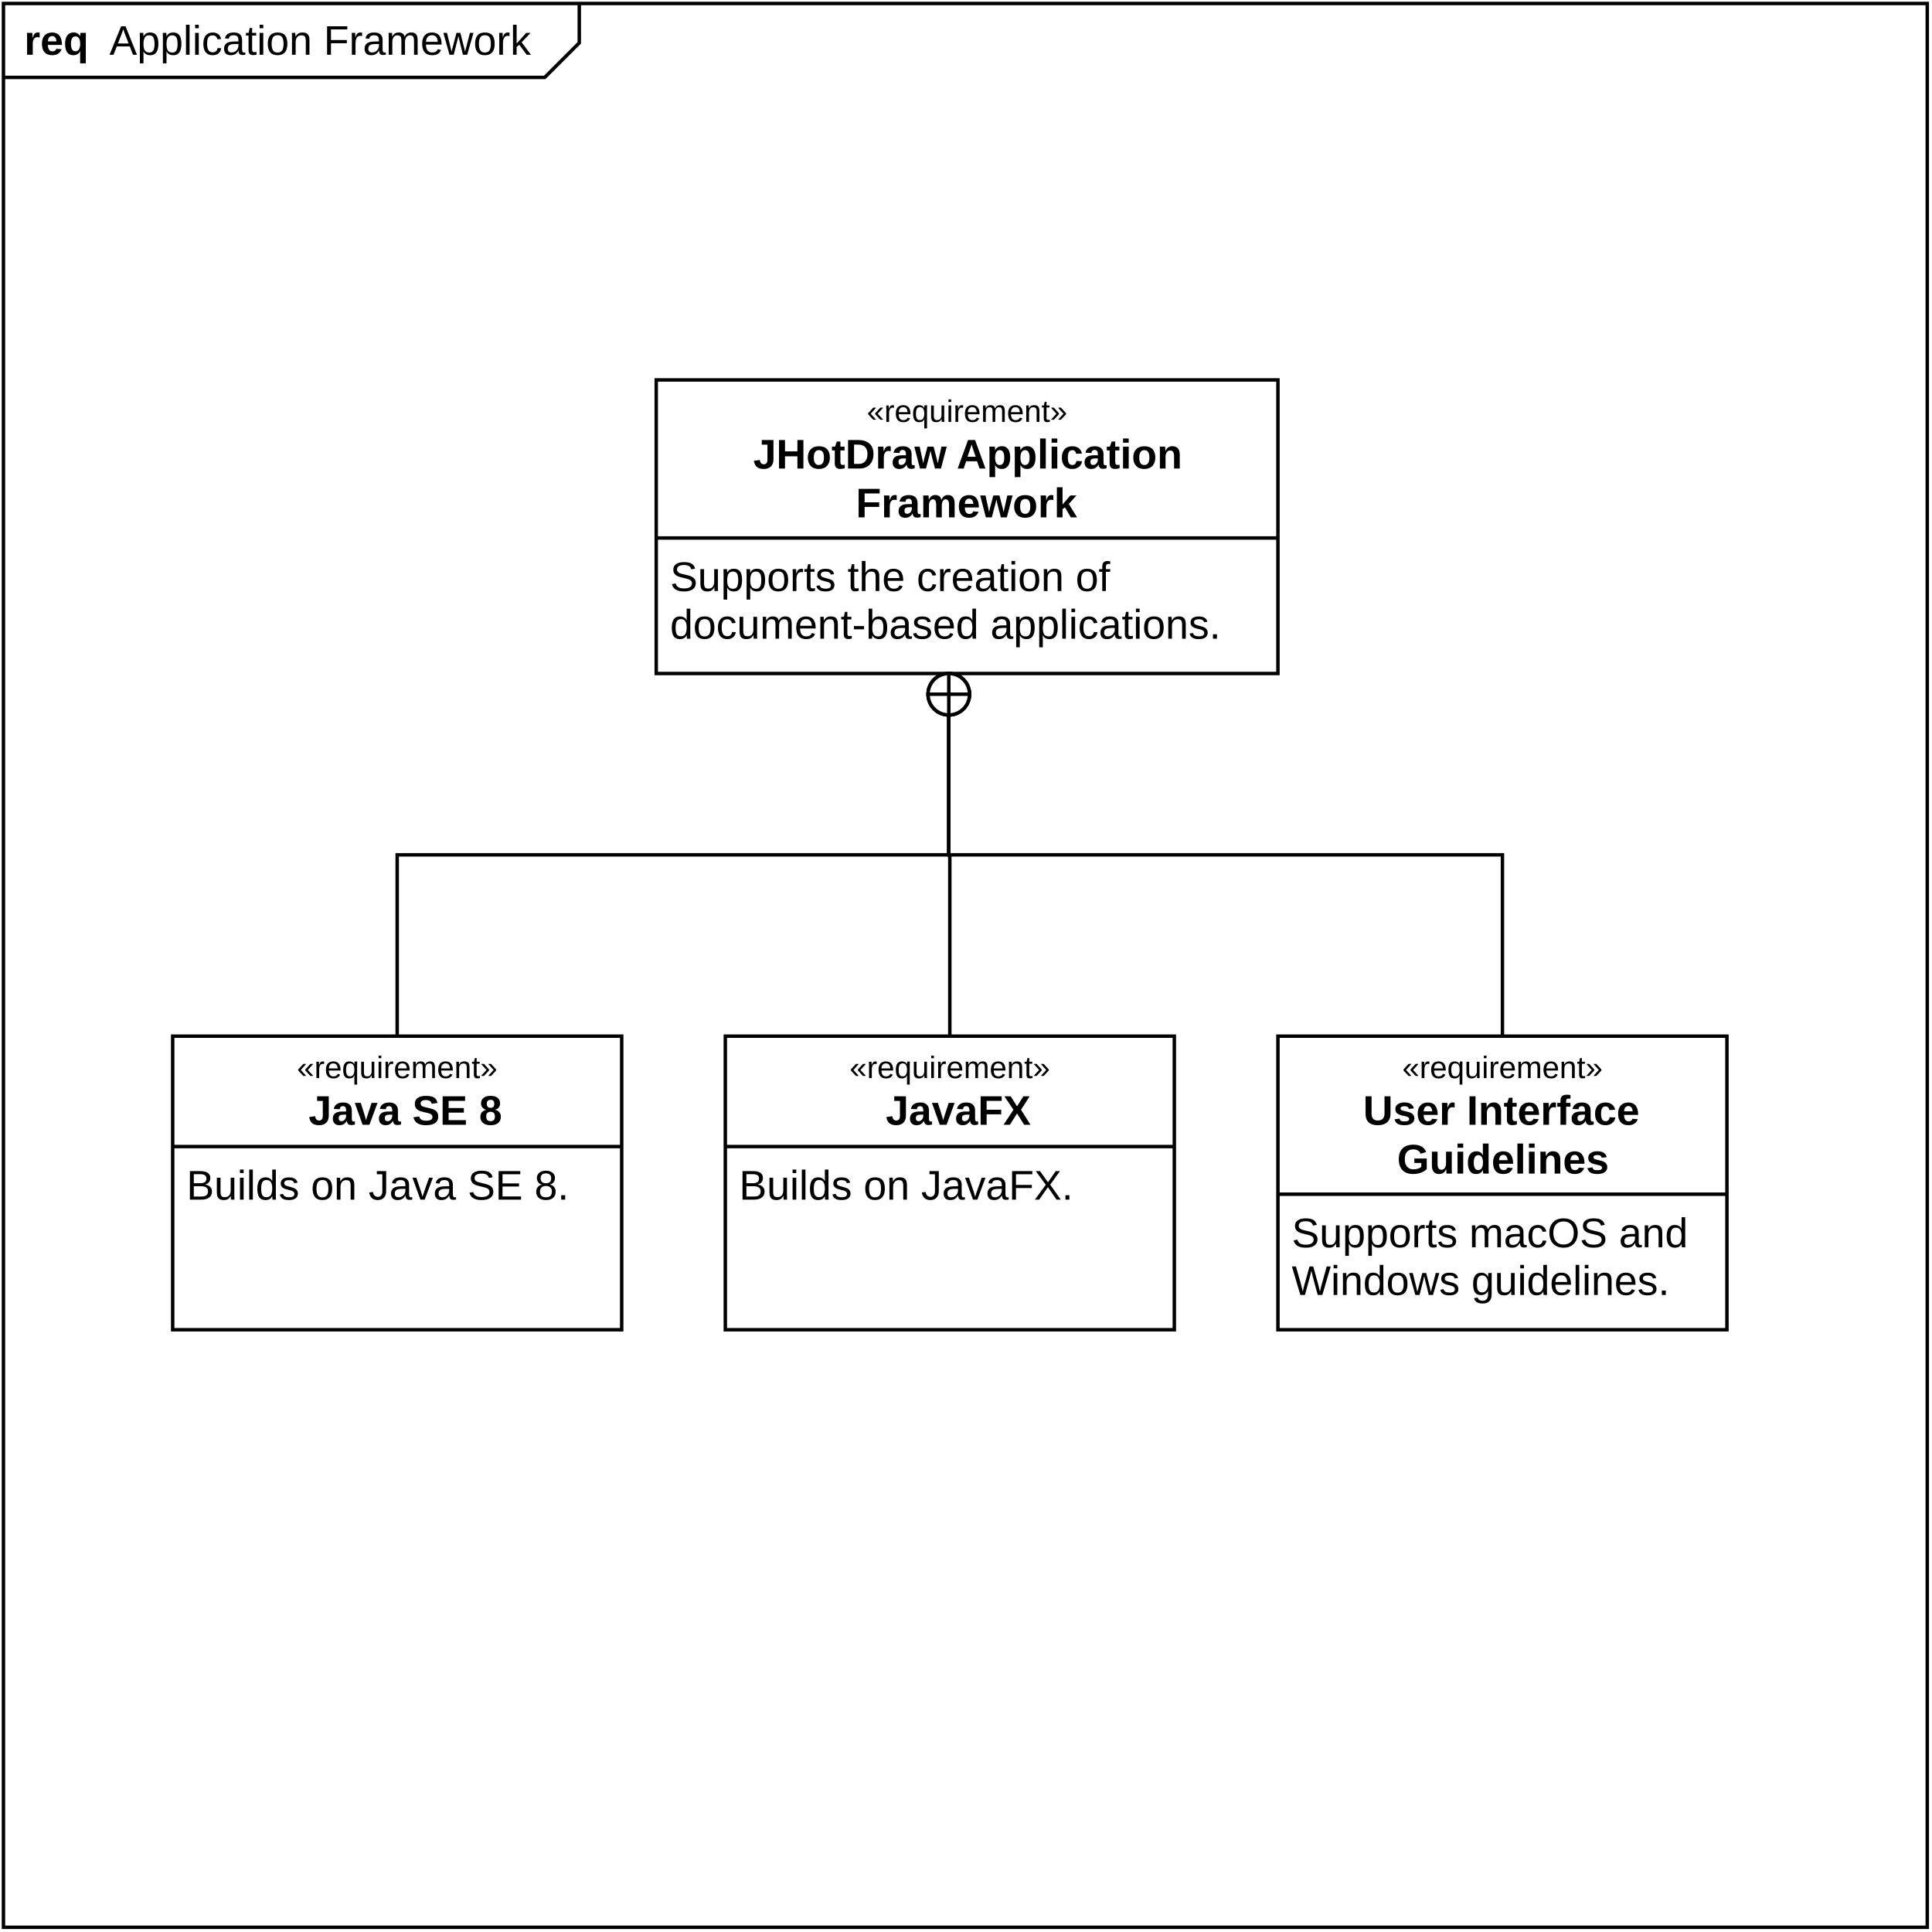
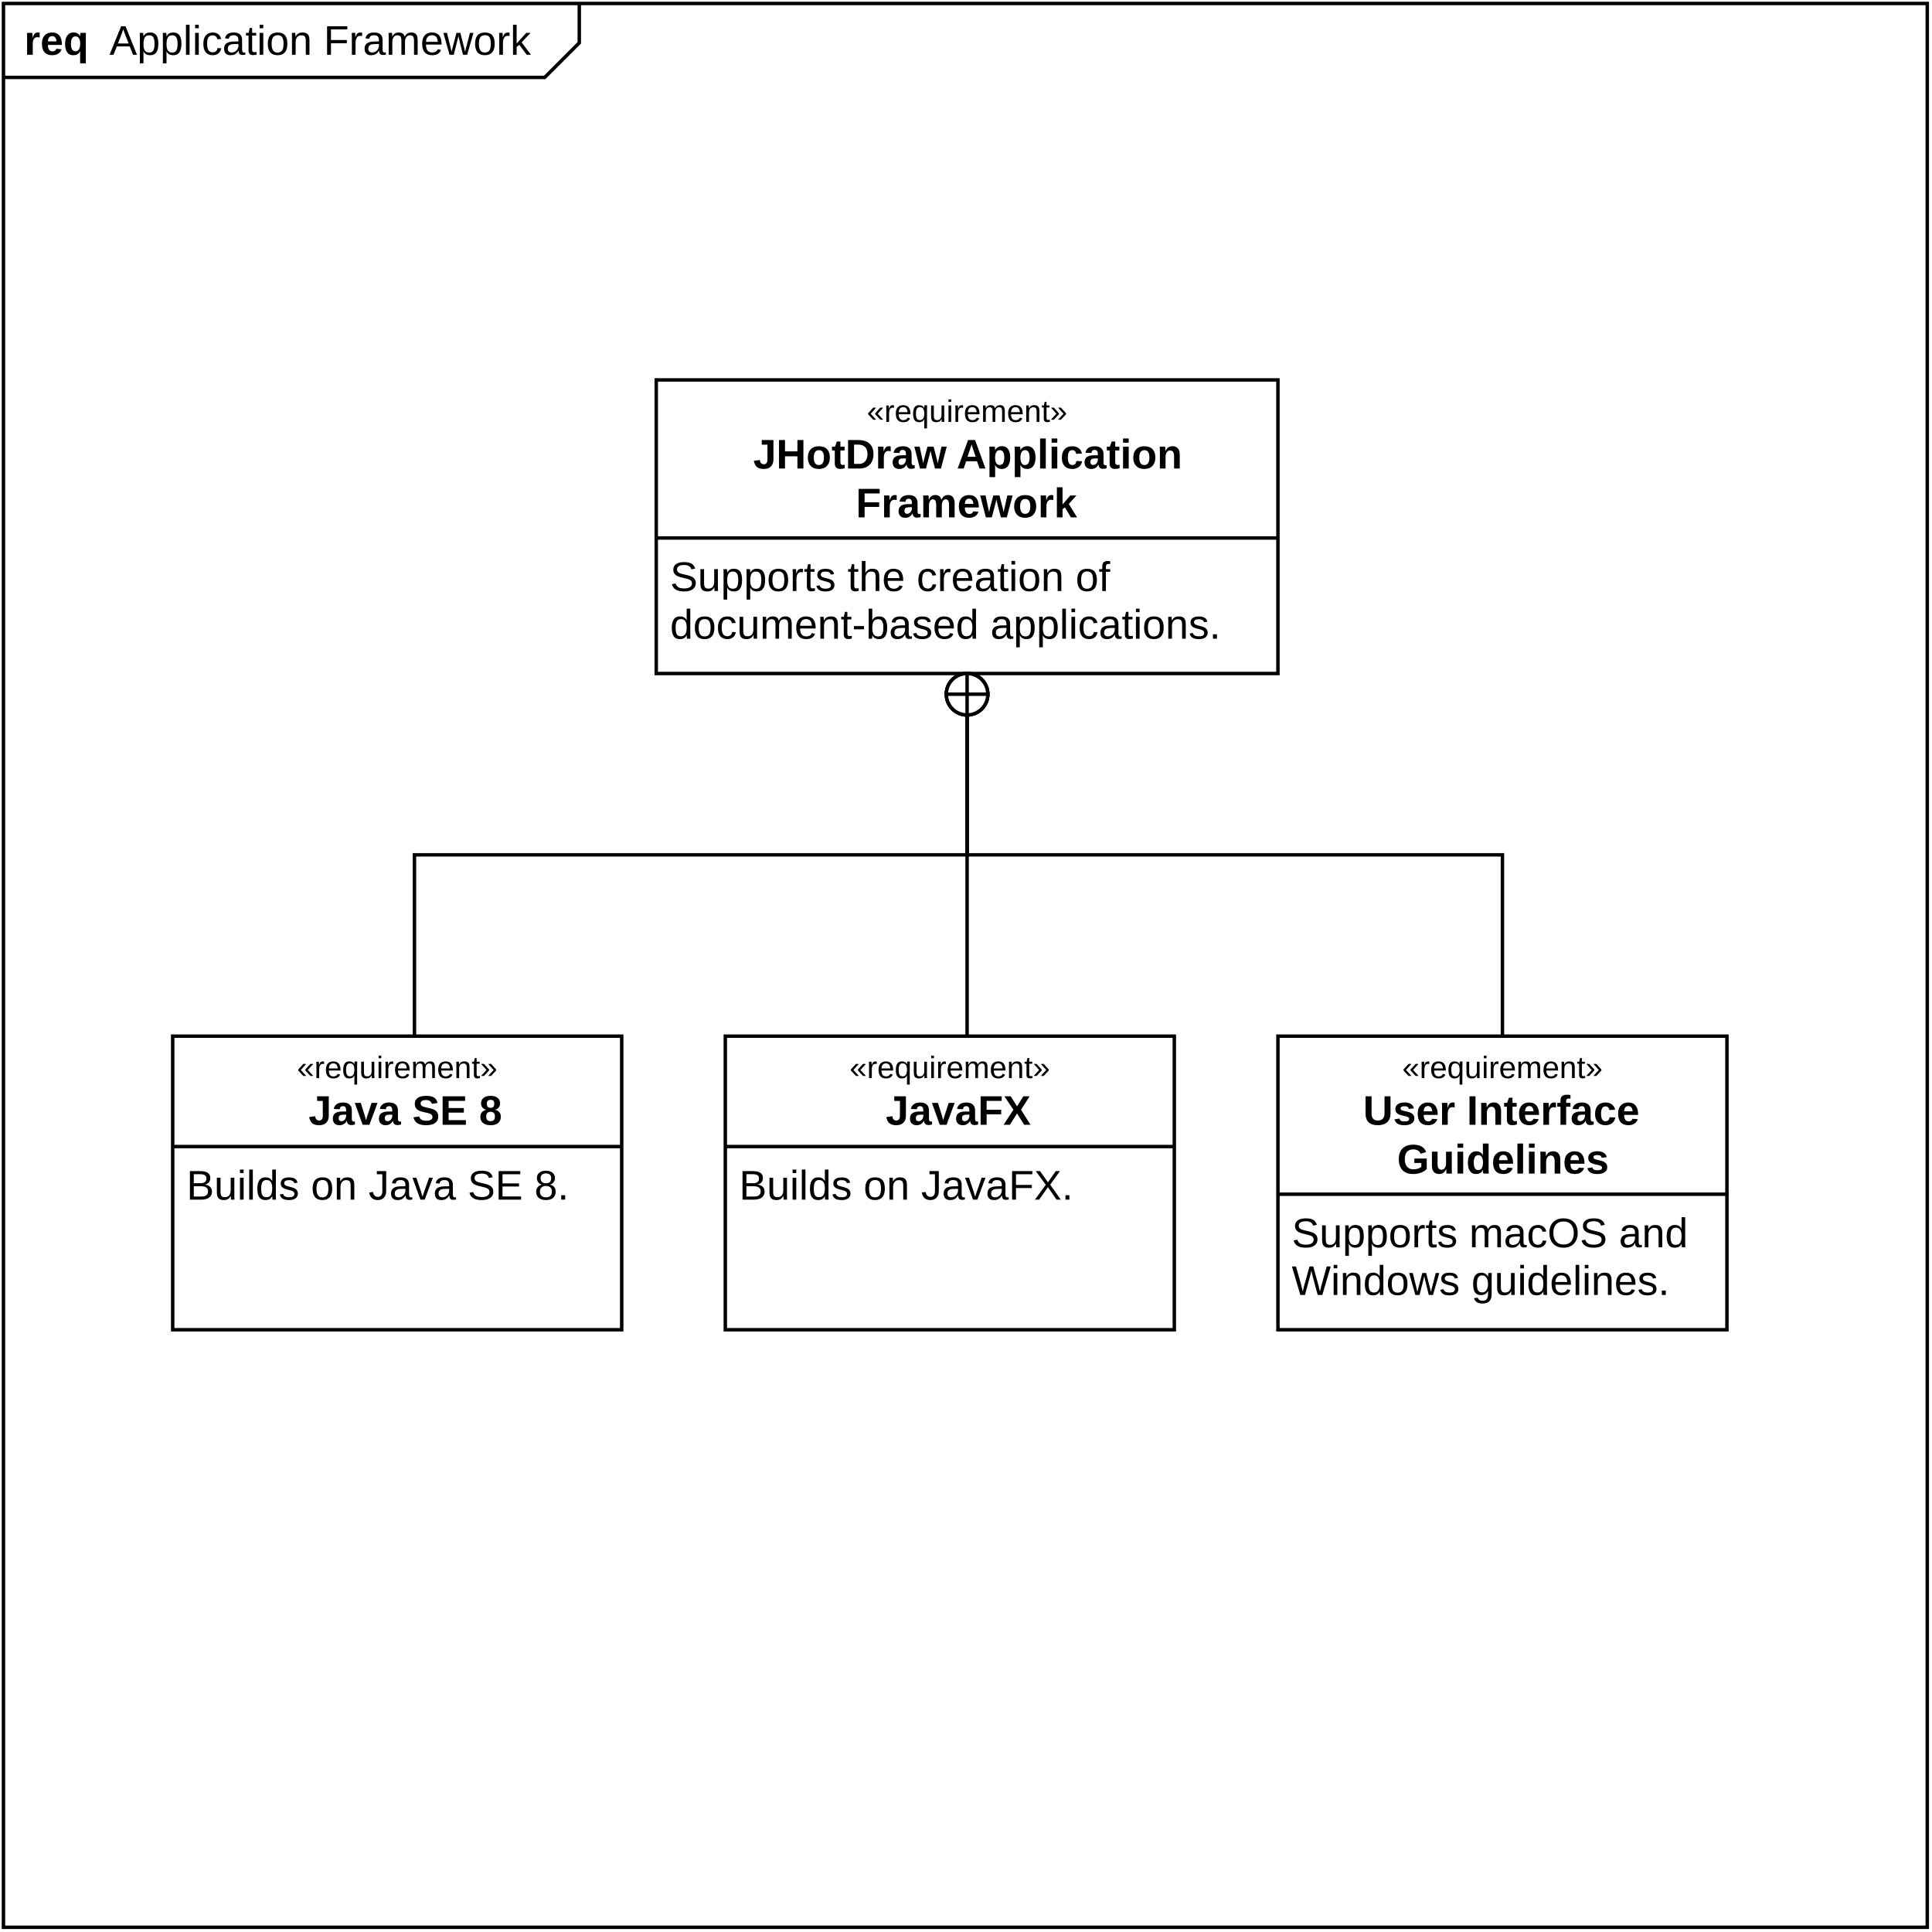
<svg xmlns="http://www.w3.org/2000/svg" baseProfile="tiny" height="14.8cm" version="1.2" width="14.8cm">
  <defs>
    <clipPath id="clipPath1">
      <rect fill="#000000" height="559.37" stroke-linecap="square" stroke-miterlimit="10" width="559.37" />
    </clipPath>
  </defs>
  <g class="Drawing" clip-path="url(#clipPath1)" id="drawing1">
    <rect fill="#ffffff" height="559.37" id="background" stroke-linecap="square" stroke-miterlimit="10" width="559.37" />
    <g class="Layer" id="frame">
      <g>
        <path d="M1,1 167.719,1 167.719,12.406 157.719,22.406 1,22.406 Z M1,1 558,1 558,558 1,558 Z" fill="#ffffff" stroke="#000000" />
        <text fill="#000000" font-family="'Arial Bold', 'Arial'" font-size="12" font-style="normal" font-weight="bold" stroke-linecap="square" stroke-miterlimit="10" x="7" y="15.863">req
            </text>
        <text fill="#000000" font-family="'Arial'" font-size="12" font-style="normal" font-weight="normal" stroke-linecap="square" stroke-miterlimit="10" x="31.674" y="15.863">Application Framework
            </text>
      </g>
    </g>
    <g class="Layer" id="content">
      <g>
        <path d="M190,110 370,110 370,195 190,195 Z M190,155.76 370,155.76" fill="#ffffff" stroke="#000000" />
        <text fill="#000000" font-family="'Arial'" font-size="9" font-style="normal" font-weight="normal" stroke-linecap="square" stroke-miterlimit="10">
          <tspan x="250.983" y="122.147">«requirement»</tspan>
        </text>
        <text fill="#000000" font-family="'Arial Bold', 'Arial'" font-size="12" font-style="normal" font-weight="bold" stroke-linecap="square" stroke-miterlimit="10">
          <tspan x="218.075" y="135.656">JHotDraw Application</tspan>
          <tspan x="247.8" y="149.789">Framework</tspan>
        </text>
        <text fill="#000000" font-family="'Arial'" font-size="12" font-style="normal" font-weight="normal" stroke-linecap="square" stroke-miterlimit="10">
          <tspan x="194" y="171.123">Supports the creation of</tspan>
          <tspan x="194" y="184.922">document-based applications.</tspan>
        </text>
      </g>
      <g>
        <path d="M370,300 500,300 500,385 370,385 Z M370,345.76 500,345.76" fill="#ffffff" stroke="#000000" />
        <text fill="#000000" font-family="'Arial'" font-size="9" font-style="normal" font-weight="normal" stroke-linecap="square" stroke-miterlimit="10">
          <tspan x="405.983" y="312.147">«requirement»</tspan>
        </text>
        <text fill="#000000" font-family="'Arial Bold', 'Arial'" font-size="12" font-style="normal" font-weight="bold" stroke-linecap="square" stroke-miterlimit="10">
          <tspan x="394.658" y="325.656">User Interface</tspan>
          <tspan x="404.493" y="339.789">Guidelines</tspan>
        </text>
        <text fill="#000000" font-family="'Arial'" font-size="12" font-style="normal" font-weight="normal" stroke-linecap="square" stroke-miterlimit="10">
          <tspan x="374" y="361.123">Supports macOS and</tspan>
          <tspan x="374" y="374.922">Windows guidelines.</tspan>
        </text>
      </g>
      <g>
        <path d="M210,300 340,300 340,385 210,385 Z M210,331.961 340,331.961" fill="#ffffff" stroke="#000000" />
        <text fill="#000000" font-family="'Arial'" font-size="9" font-style="normal" font-weight="normal" stroke-linecap="square" stroke-miterlimit="10">
          <tspan x="245.983" y="312.147">«requirement»</tspan>
        </text>
        <text fill="#000000" font-family="'Arial Bold', 'Arial'" font-size="12" font-style="normal" font-weight="bold" stroke-linecap="square" stroke-miterlimit="10">
          <tspan x="256.429" y="325.656">JavaFX</tspan>
        </text>
        <text fill="#000000" font-family="'Arial'" font-size="12" font-style="normal" font-weight="normal" stroke-linecap="square" stroke-miterlimit="10">
          <tspan x="214" y="347.324">Builds on JavaFX.</tspan>
        </text>
      </g>
      <g class="MLEdge" id="umledge1">
-         <polyline fill="none" points="435,300 435,247.5 274.706,247.5 274.706,195" stroke="#000000" />
-         <path d="M-12,0 A6,6,0,0,0,0,0 6,6,0,0,0,-12,0 M-6,-6 -6,6 M-12,0 0,0" fill="#ffffff" stroke="#000000" stroke-linecap="square" stroke-miterlimit="10" transform="rotate(-90, 274.7059,195), matrix(1,0,0,1,0,0), translate(274.7059,195)" />
+         <polyline fill="none" points="435,300 435,247.5 280,247.5 280,195" stroke="#000000" />
+         <path d="M-12,0 A6,6,0,0,0,0,0 6,6,0,0,0,-12,0 M-6,-6 -6,6 M-12,0 0,0" fill="#ffffff" stroke="#000000" stroke-linecap="square" stroke-miterlimit="10" transform="rotate(-90, 280,195), matrix(1,0,0,1,0,0), translate(280,195)" />
      </g>
      <g class="MLEdge" id="umledge2">
-         <polyline fill="none" points="275,300 275,247.5 274.706,247.5 274.706,195" stroke="#000000" />
-         <path d="M-12,0 A6,6,0,0,0,0,0 6,6,0,0,0,-12,0 M-6,-6 -6,6 M-12,0 0,0" fill="#ffffff" stroke="#000000" stroke-linecap="square" stroke-miterlimit="10" transform="rotate(-90, 274.7059,195), matrix(1,0,0,1,0,0), translate(274.7059,195)" />
+         <polyline fill="none" points="280,300 280,247.5 280,247.5 280,195" stroke="#000000" />
+         <path d="M-12,0 A6,6,0,0,0,0,0 6,6,0,0,0,-12,0 M-6,-6 -6,6 M-12,0 0,0" fill="#ffffff" stroke="#000000" stroke-linecap="square" stroke-miterlimit="10" transform="rotate(-90, 280,195), matrix(1,0,0,1,0,0), translate(280,195)" />
      </g>
      <g>
        <path d="M50,300 180,300 180,385 50,385 Z M50,331.961 180,331.961" fill="#ffffff" stroke="#000000" />
        <text fill="#000000" font-family="'Arial'" font-size="9" font-style="normal" font-weight="normal" stroke-linecap="square" stroke-miterlimit="10">
          <tspan x="85.983" y="312.147">«requirement»</tspan>
        </text>
        <text fill="#000000" font-family="'Arial Bold', 'Arial'" font-size="12" font-style="normal" font-weight="bold" stroke-linecap="square" stroke-miterlimit="10">
          <tspan x="89.327" y="325.656">Java SE 8</tspan>
        </text>
        <text fill="#000000" font-family="'Arial'" font-size="12" font-style="normal" font-weight="normal" stroke-linecap="square" stroke-miterlimit="10">
          <tspan x="54" y="347.324">Builds on Java SE 8.</tspan>
        </text>
      </g>
      <g class="MLEdge" id="umledge6">
-         <polyline fill="none" points="115,300 115,247.5 274.706,247.5 274.706,195" stroke="#000000" />
-         <path d="M-12,0 A6,6,0,0,0,0,0 6,6,0,0,0,-12,0 M-6,-6 -6,6 M-12,0 0,0" fill="#ffffff" stroke="#000000" stroke-linecap="square" stroke-miterlimit="10" transform="rotate(-90, 274.7059,195), matrix(1,0,0,1,0,0), translate(274.7059,195)" />
+         <polyline fill="none" points="120,300 120,247.5 280,247.5 280,195" stroke="#000000" />
+         <path d="M-12,0 A6,6,0,0,0,0,0 6,6,0,0,0,-12,0 M-6,-6 -6,6 M-12,0 0,0" fill="#ffffff" stroke="#000000" stroke-linecap="square" stroke-miterlimit="10" transform="rotate(-90, 280,195), matrix(1,0,0,1,0,0), translate(280,195)" />
      </g>
    </g>
  </g>
</svg>
